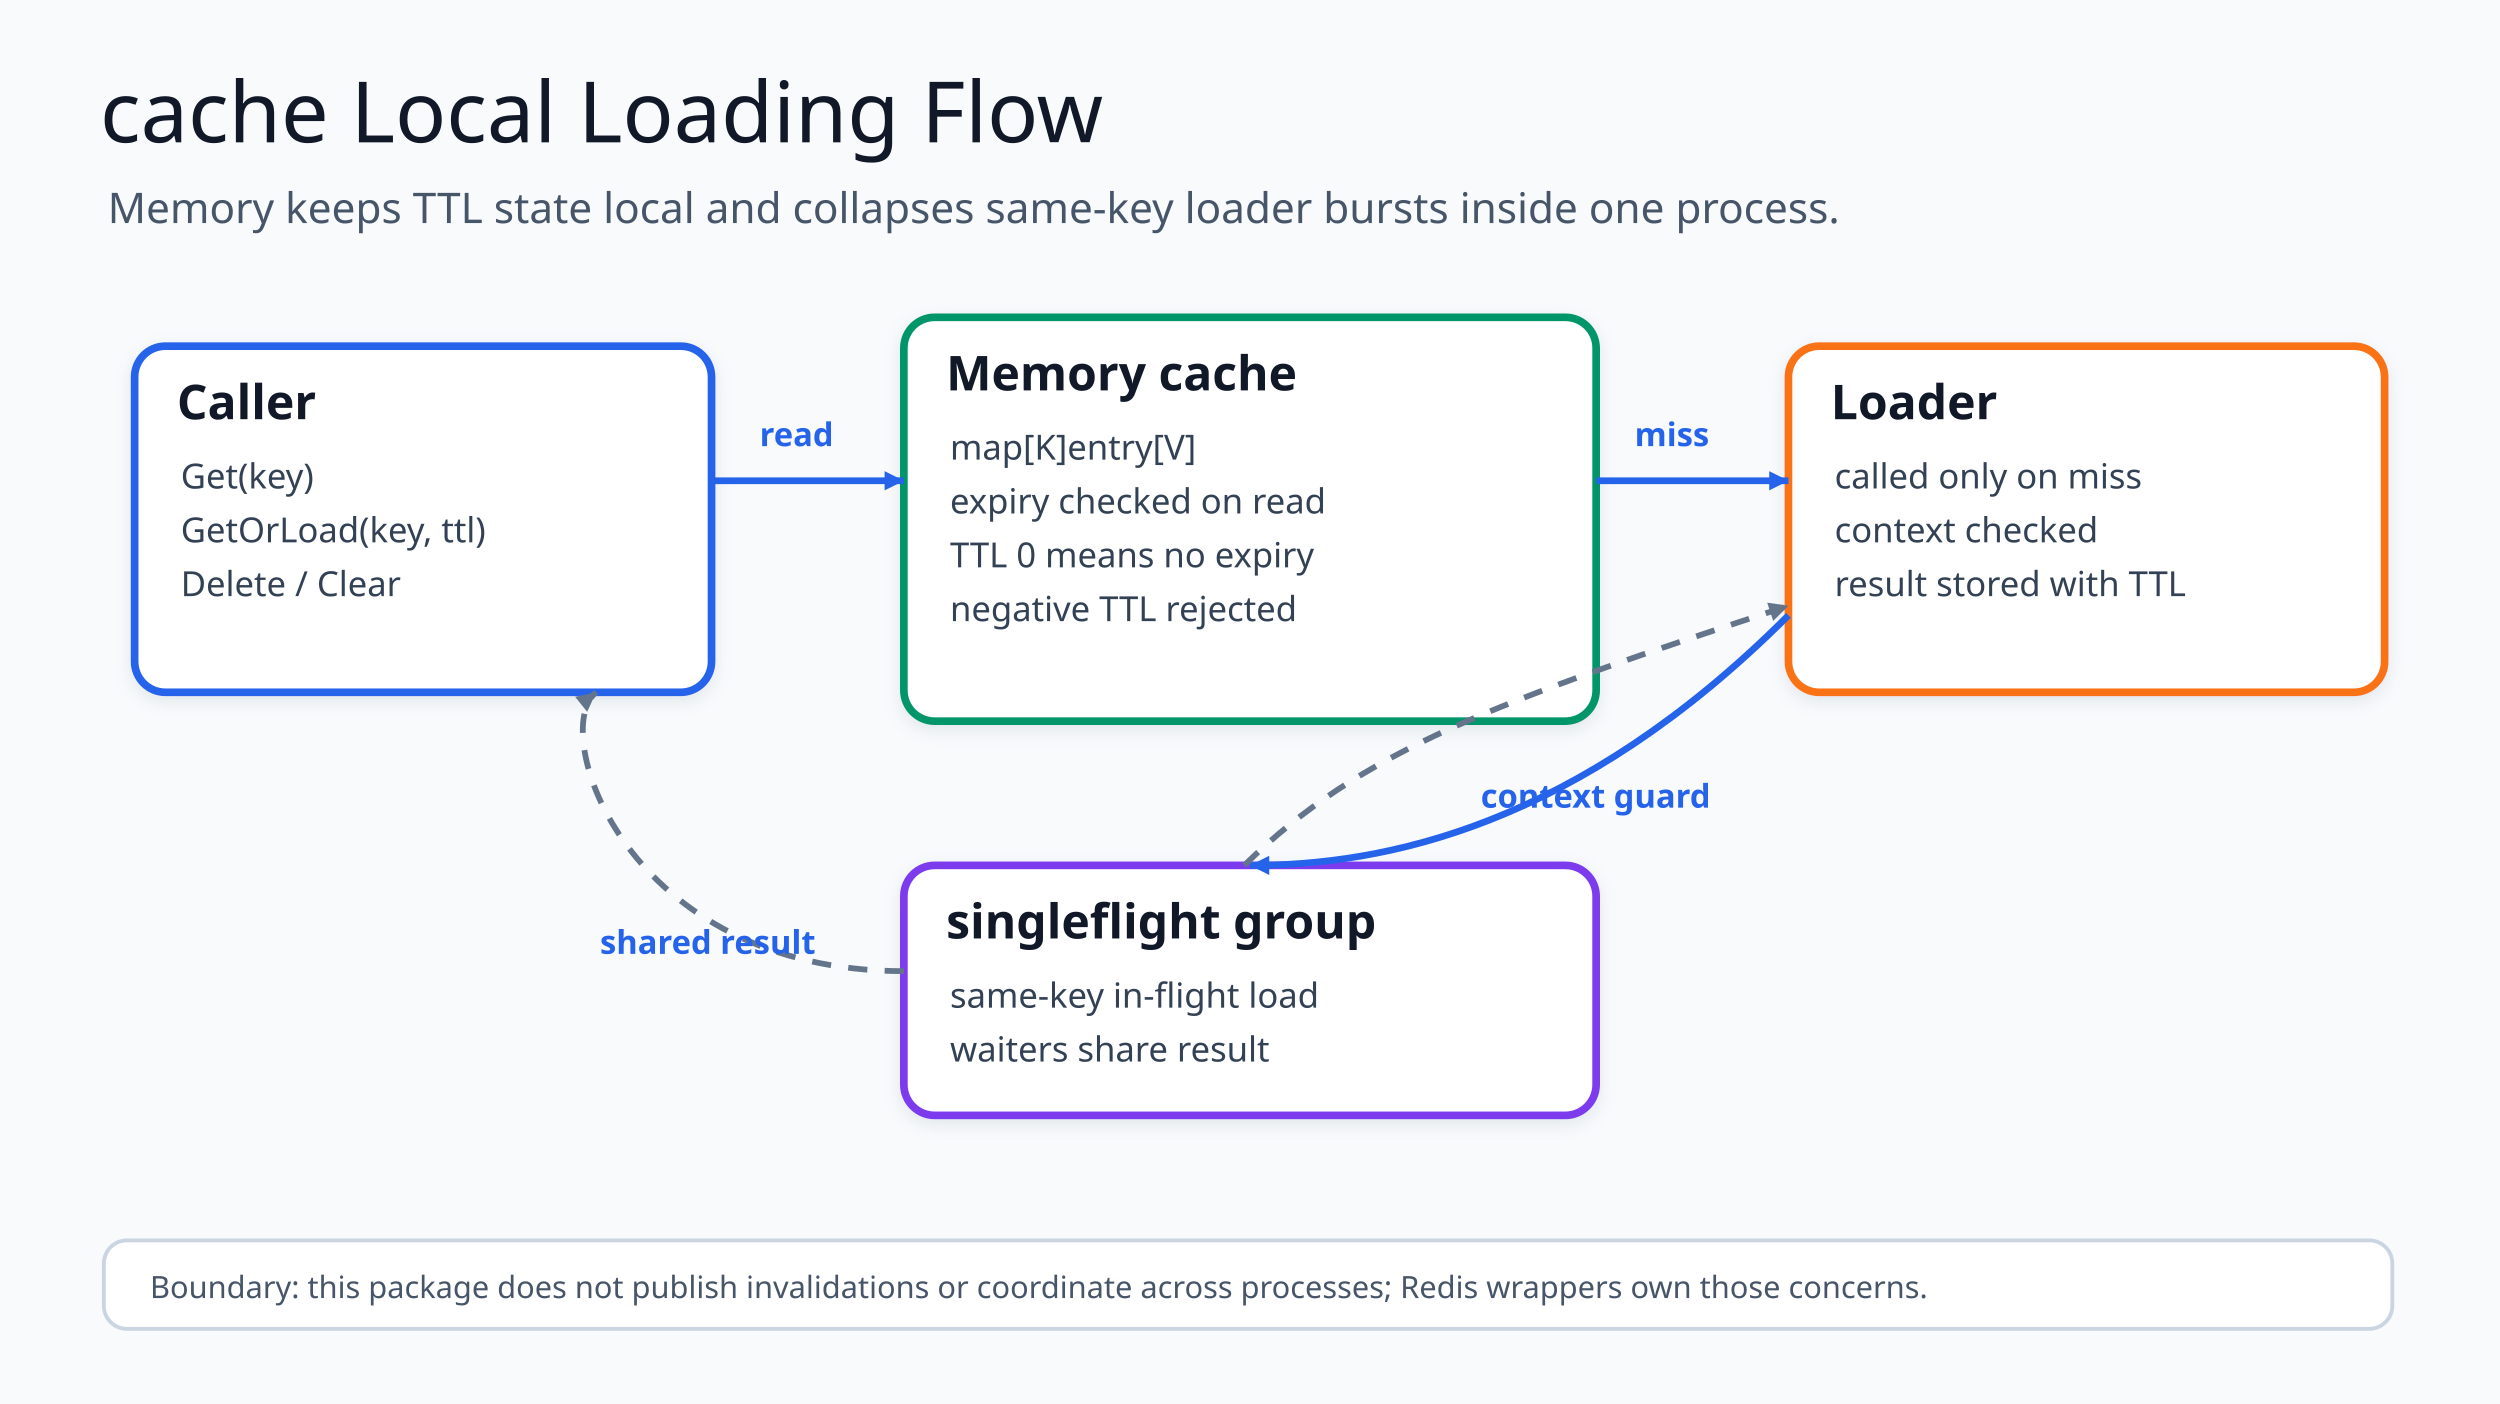
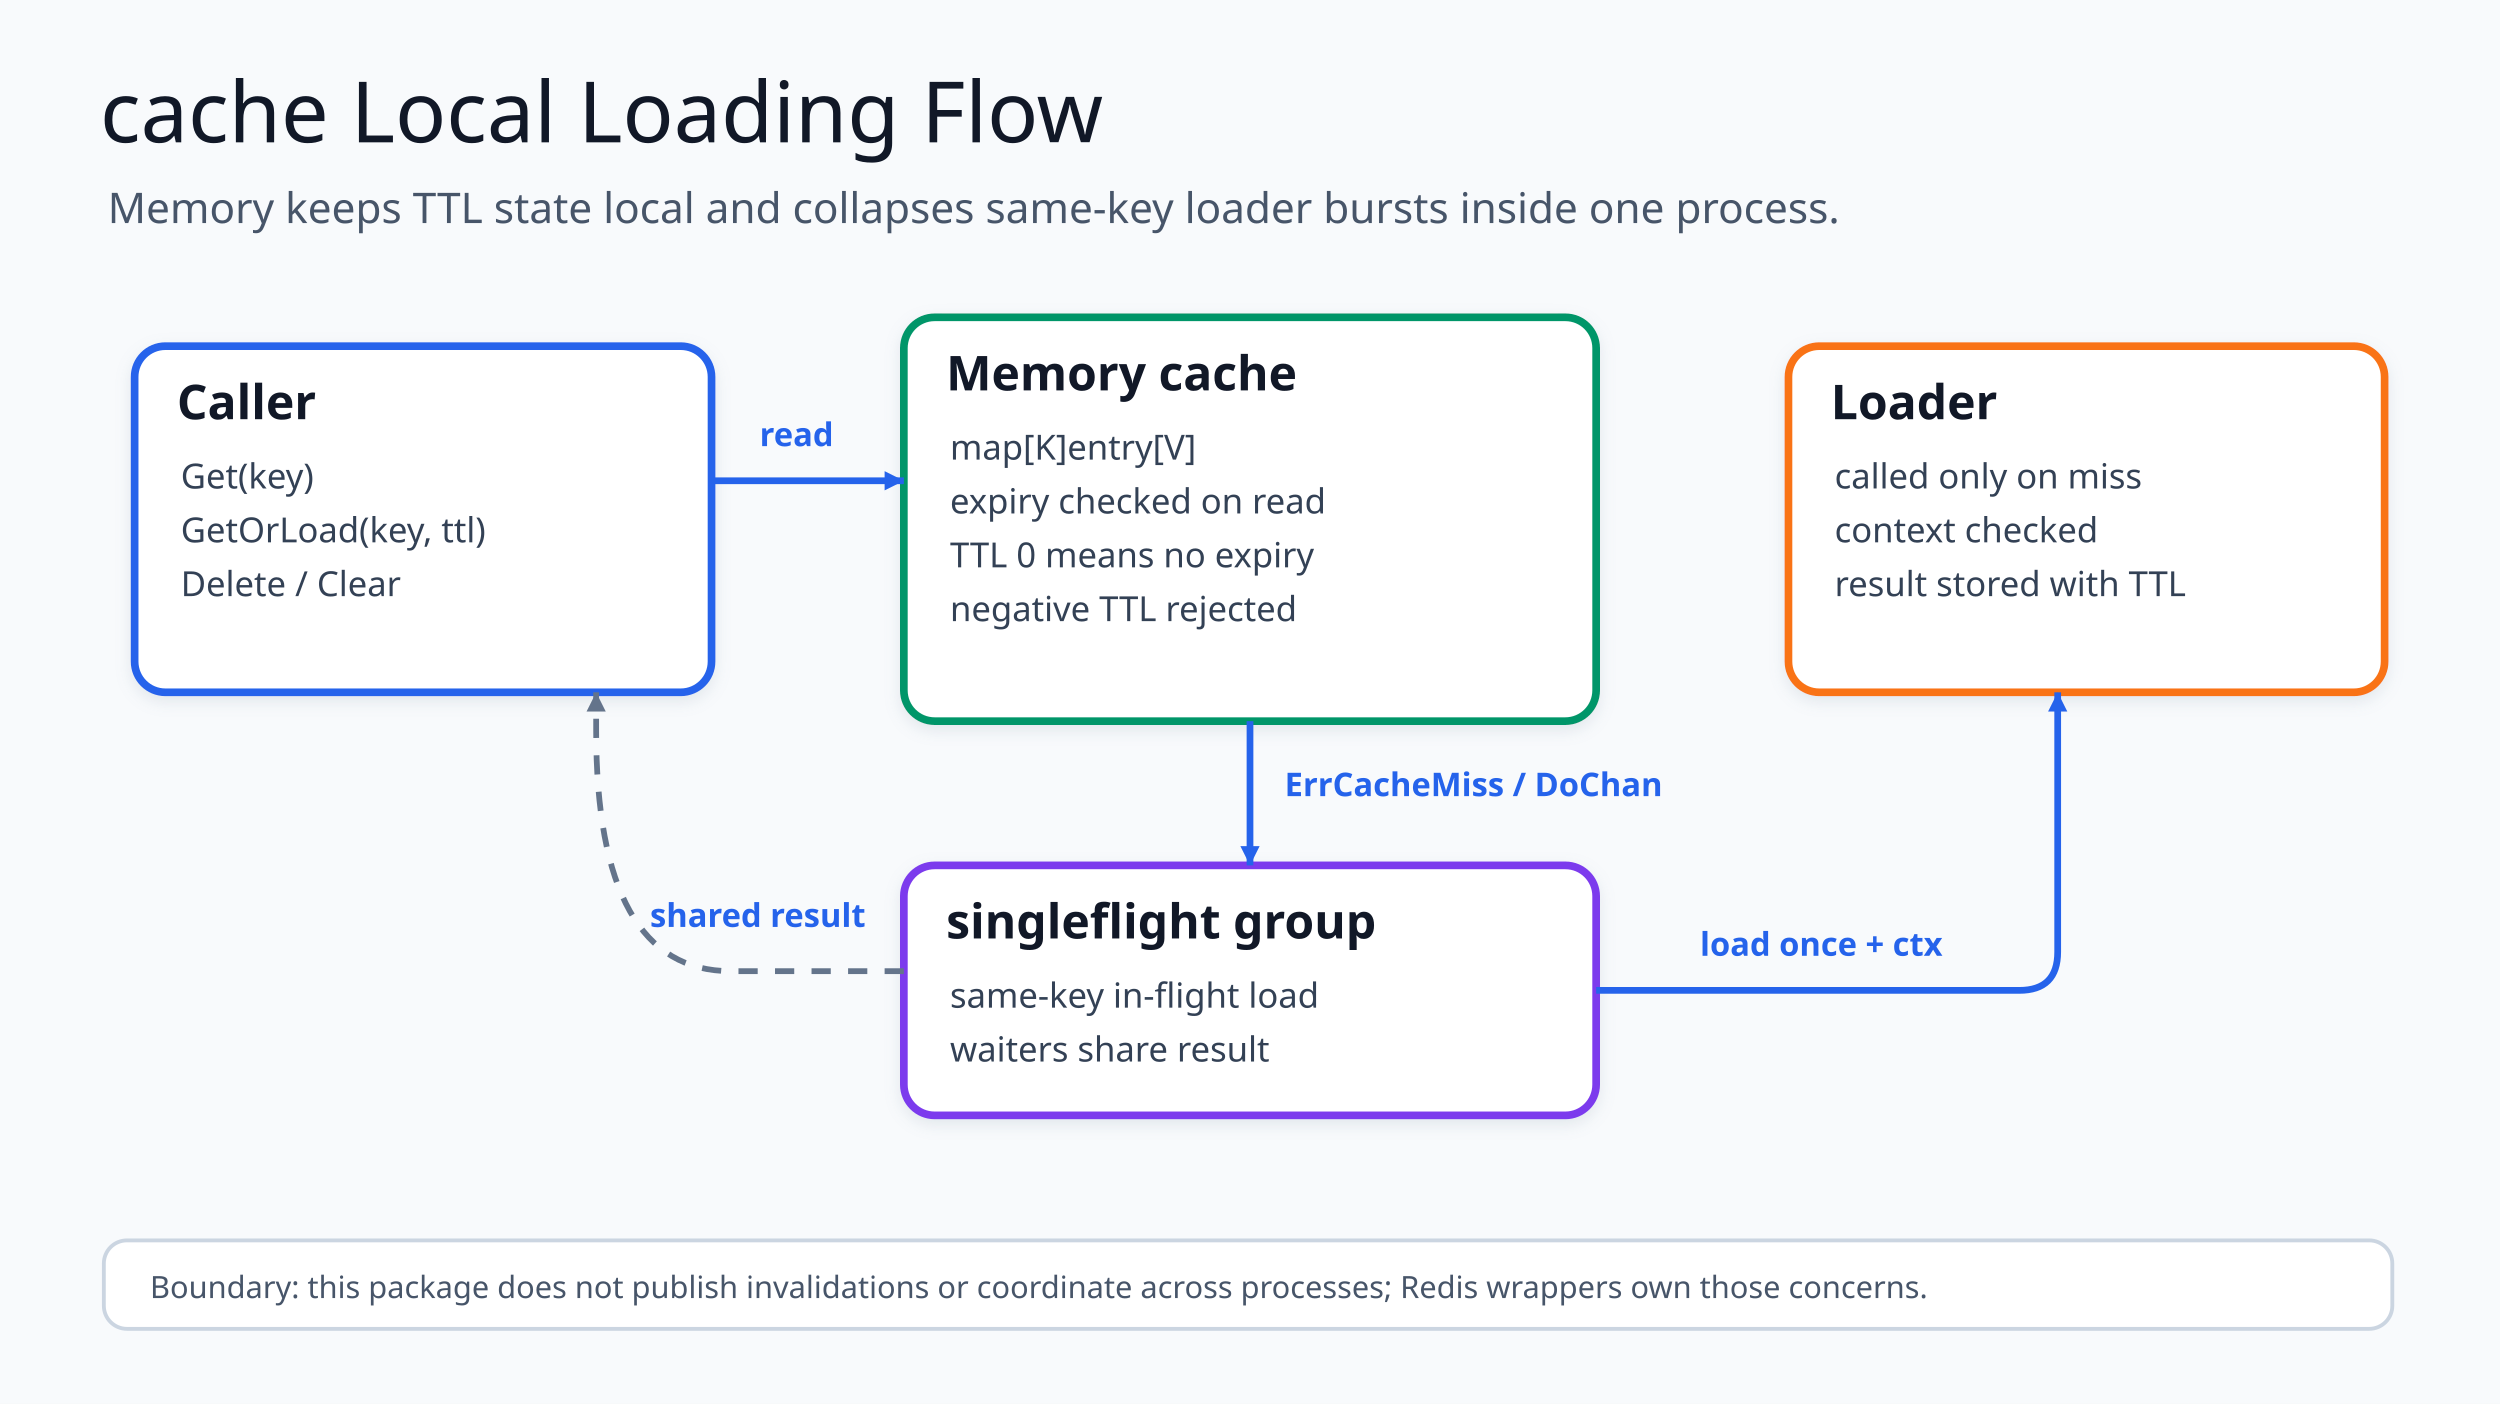
<svg xmlns="http://www.w3.org/2000/svg" width="1300" height="730" viewBox="0 0 1300 730">
  <defs>
    <marker id="arrow" markerWidth="12" markerHeight="10" refX="10" refY="5" orient="auto" markerUnits="userSpaceOnUse">
      <path d="M0,0 L10,5 L0,10 z" fill="#2563eb" />
    </marker>
    <marker id="arrow-gray" markerWidth="12" markerHeight="10" refX="10" refY="5" orient="auto" markerUnits="userSpaceOnUse">
      <path d="M0,0 L10,5 L0,10 z" fill="#64748b" />
    </marker>
    <filter id="shadow" x="-10%" y="-10%" width="120%" height="125%">
      <feDropShadow dx="0" dy="3" stdDeviation="4" flood-color="#94a3b8" flood-opacity=".22" />
    </filter>
  </defs>
  <style>
@font-face{font-family:'Architects Daughter';src:local('Architects Daughter');}
@font-face{font-family:'Comic Mono';src:local('Comic Mono');}
.bg{fill:#f8fafc}.title{font:44px 'Architects Daughter';fill:#111827}.sub{font:22px 'Comic Mono';fill:#475569}.card-title{font:25px 'Comic Mono';font-weight:700;fill:#111827}.body{font:18px 'Comic Mono';fill:#334155}.small{font:15px 'Comic Mono';fill:#475569}.label{font:17px 'Comic Mono';fill:#2563eb;font-weight:700}.note{font:16px 'Comic Mono';fill:#475569}.arrow{stroke:#2563eb;stroke-width:3.5;fill:none;marker-end:url(#arrow)}.dashed{stroke:#64748b;stroke-width:3;stroke-dasharray:10 9;fill:none;marker-end:url(#arrow-gray)}.card{fill:#fff;stroke-width:4}.alt{fill:#f59e0b;fill-opacity:.12;stroke:#f59e0b;stroke-opacity:.55;stroke-dasharray:10 8;stroke-width:3}.footer{fill:#ffffff;stroke:#cbd5e1;stroke-width:2}
</style>
  <rect class="bg" width="1300" height="730" />
  <text class="title" x="52" y="74">cache Local Loading Flow</text>
  <text class="sub" x="56" y="116">Memory keeps TTL state local and collapses same-key loader bursts inside one process.</text>
  <rect class="card" x="70" y="180" width="300" height="180" rx="16" fill="#eff6ff" stroke="#2563eb" filter="url(#shadow)" />
  <text class="card-title" x="92" y="218">Caller</text>
  <text class="body" x="94" y="254">Get(key)</text>
  <text class="body" x="94" y="282">GetOrLoad(key, ttl)</text>
  <text class="body" x="94" y="310">Delete / Clear</text>
  <rect class="card" x="470" y="165" width="360" height="210" rx="16" fill="#ecfdf5" stroke="#059669" filter="url(#shadow)" />
  <text class="card-title" x="492" y="203">Memory cache</text>
  <text class="body" x="494" y="239">map[K]entry[V]</text>
  <text class="body" x="494" y="267">expiry checked on read</text>
  <text class="body" x="494" y="295">TTL 0 means no expiry</text>
  <text class="body" x="494" y="323">negative TTL rejected</text>
  <rect class="card" x="930" y="180" width="310" height="180" rx="16" fill="#fff7ed" stroke="#f97316" filter="url(#shadow)" />
  <text class="card-title" x="952" y="218">Loader</text>
  <text class="body" x="954" y="254">called only on miss</text>
  <text class="body" x="954" y="282">context checked</text>
  <text class="body" x="954" y="310">result stored with TTL</text>
  <rect class="card" x="470" y="450" width="360" height="130" rx="16" fill="#f5f3ff" stroke="#7c3aed" filter="url(#shadow)" />
  <text class="card-title" x="492" y="488">singleflight group</text>
  <text class="body" x="494" y="524">same-key in-flight load</text>
  <text class="body" x="494" y="552">waiters share result</text>
  <path class="arrow" d="M370 250 L470 250" />
  <text class="label" x="395" y="232">read</text>
-   <path class="arrow" d="M830 250 L930 250" />
-   <text class="label" x="850" y="232">miss</text>
-   <path class="arrow" d="M930 320 C820 430 720 450 650 450" />
-   <text class="label" x="770" y="420">context guard</text>
-   <path class="dashed" d="M470 505 C325 505 285 380 310 360" />
-   <text class="label" x="312" y="496">shared result</text>
-   <path class="dashed" d="M647 450 C708 390 778 365 930 315" />
+   <path class="arrow" d="M650 375 V450" />
+   <text class="label" x="668" y="414">ErrCacheMiss / DoChan</text>
+   <path class="arrow" d="M830 515 H1050 Q1070 515 1070 495 V360" />
+   <text class="label" x="884" y="497">load once + ctx</text>
+   <path class="dashed" d="M470 505 H380 Q310 505 310 380 V360" />
+   <text class="label" x="338" y="482">shared result</text>
  <rect class="footer" x="54" y="645" width="1190" height="46" rx="12" />
  <text class="note" x="78" y="675">Boundary: this package does not publish invalidations or coordinate across processes; Redis wrappers own those concerns.</text>
</svg>
